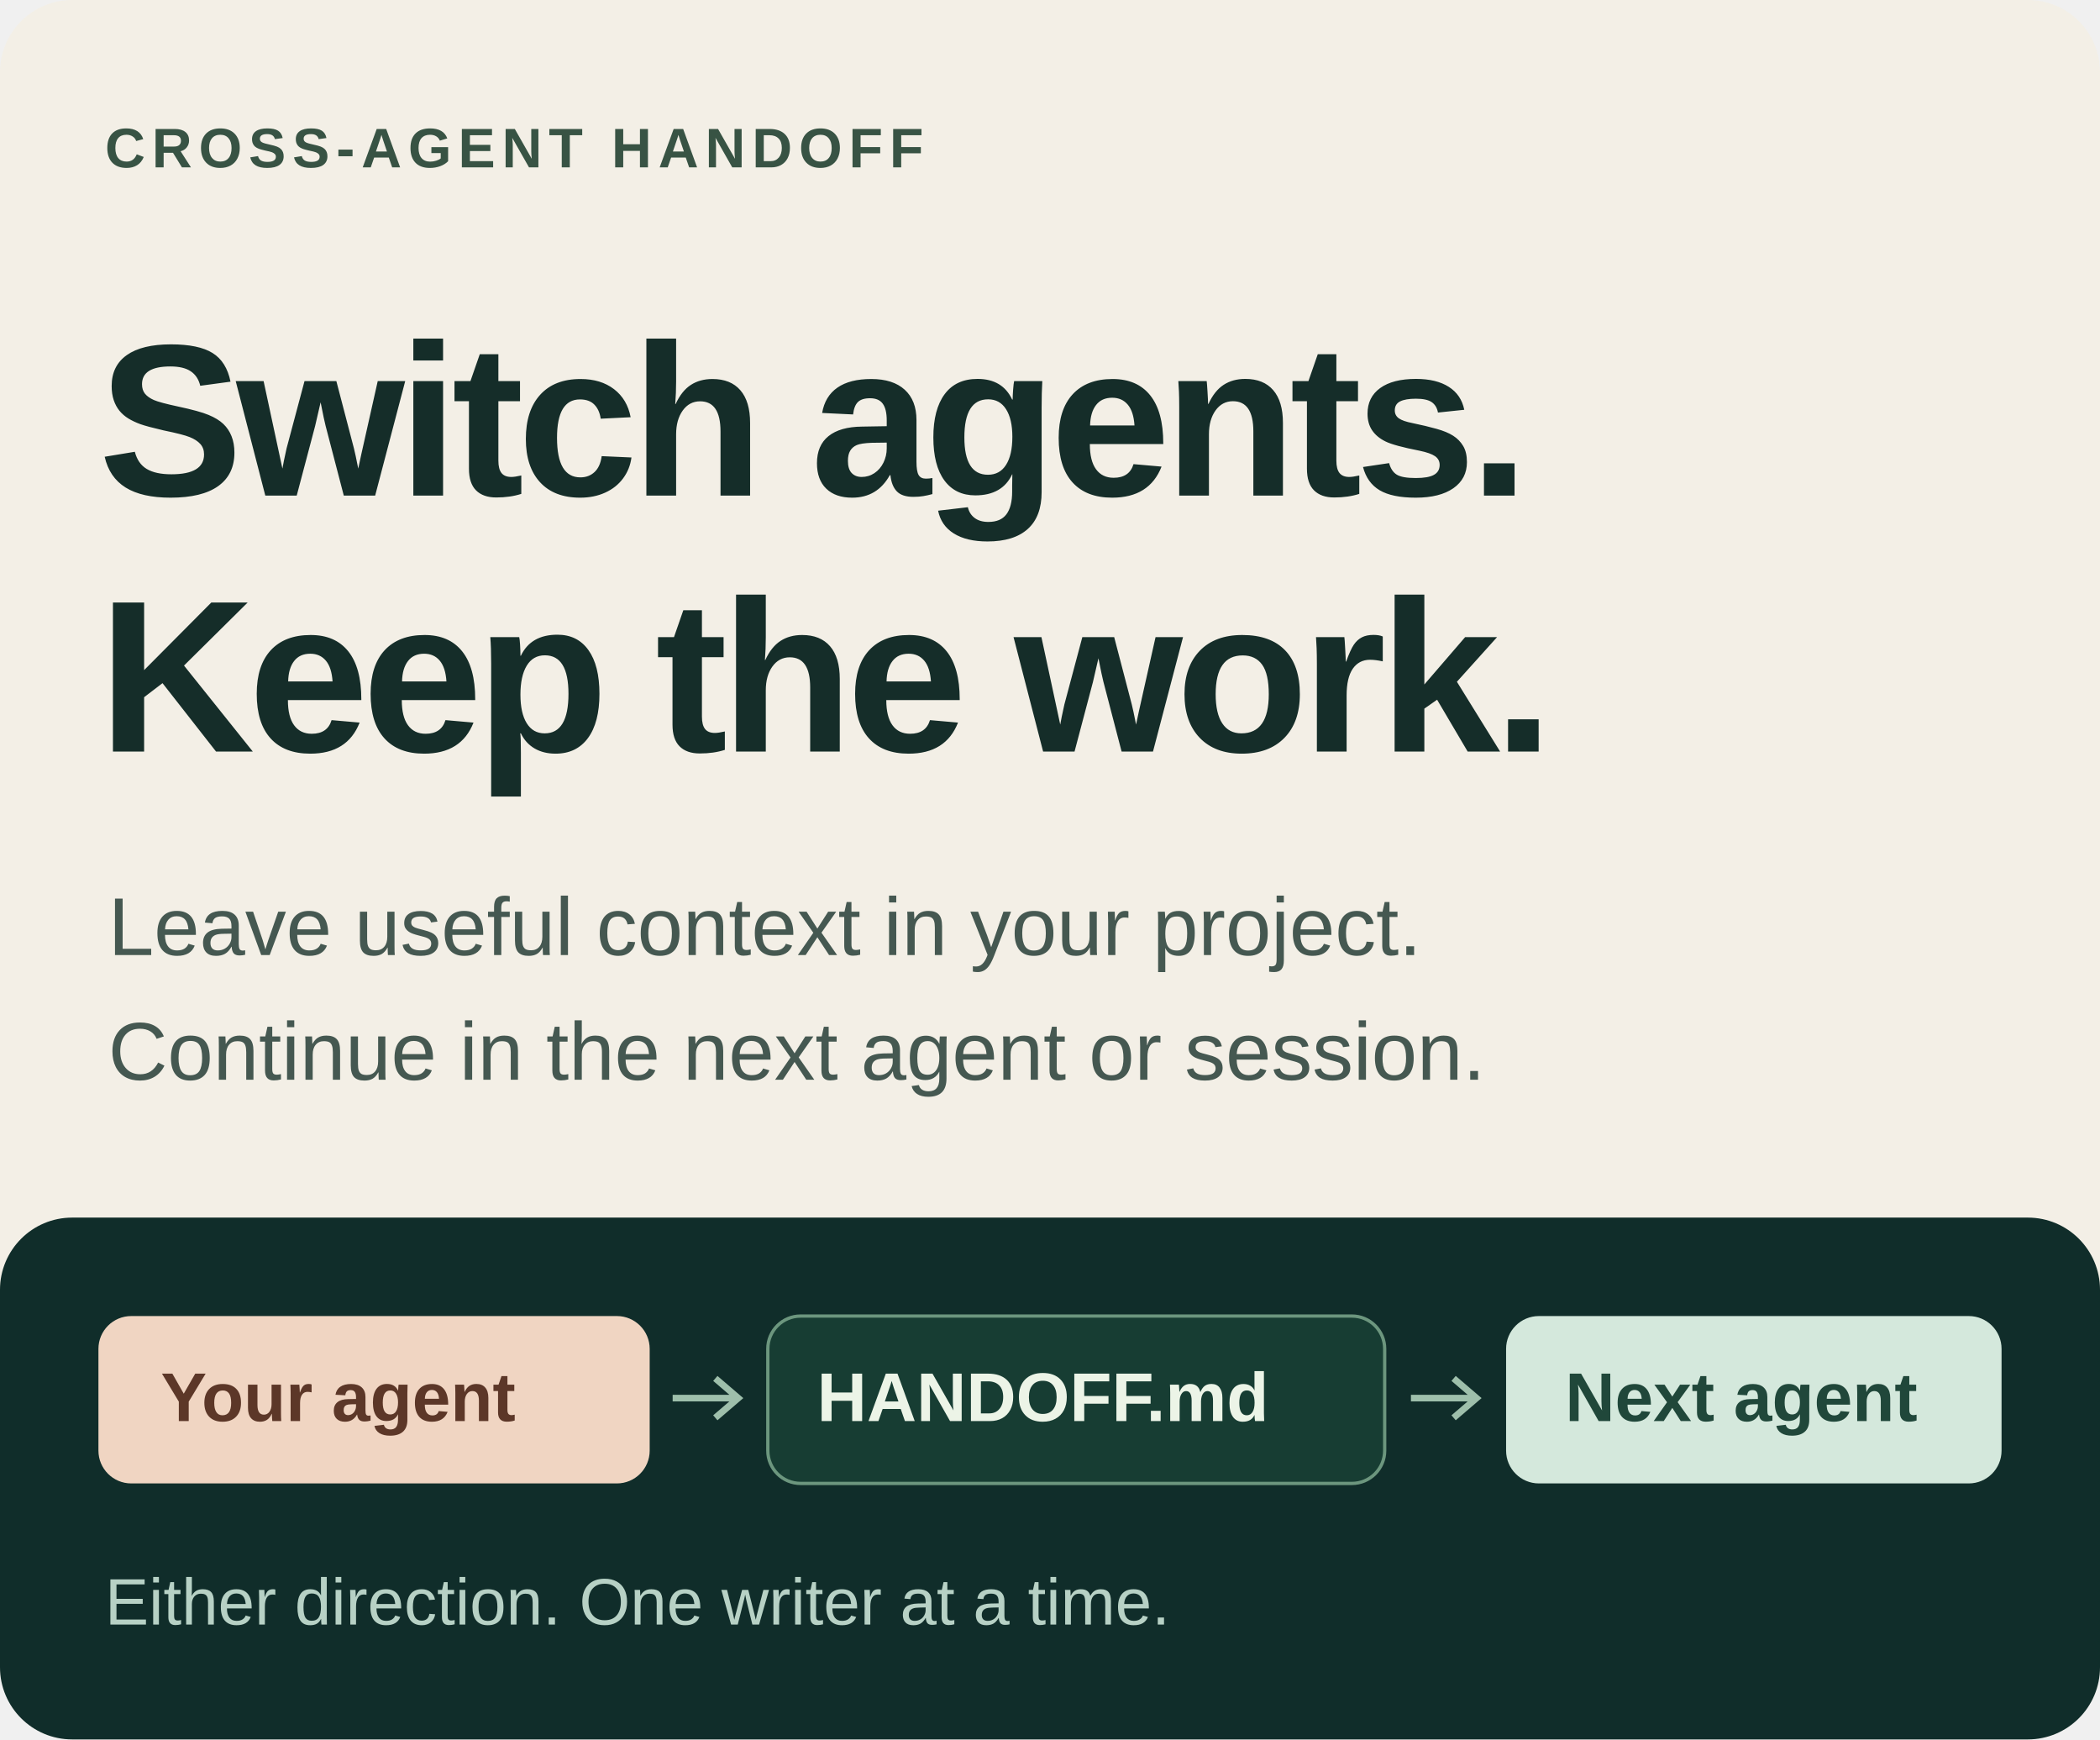
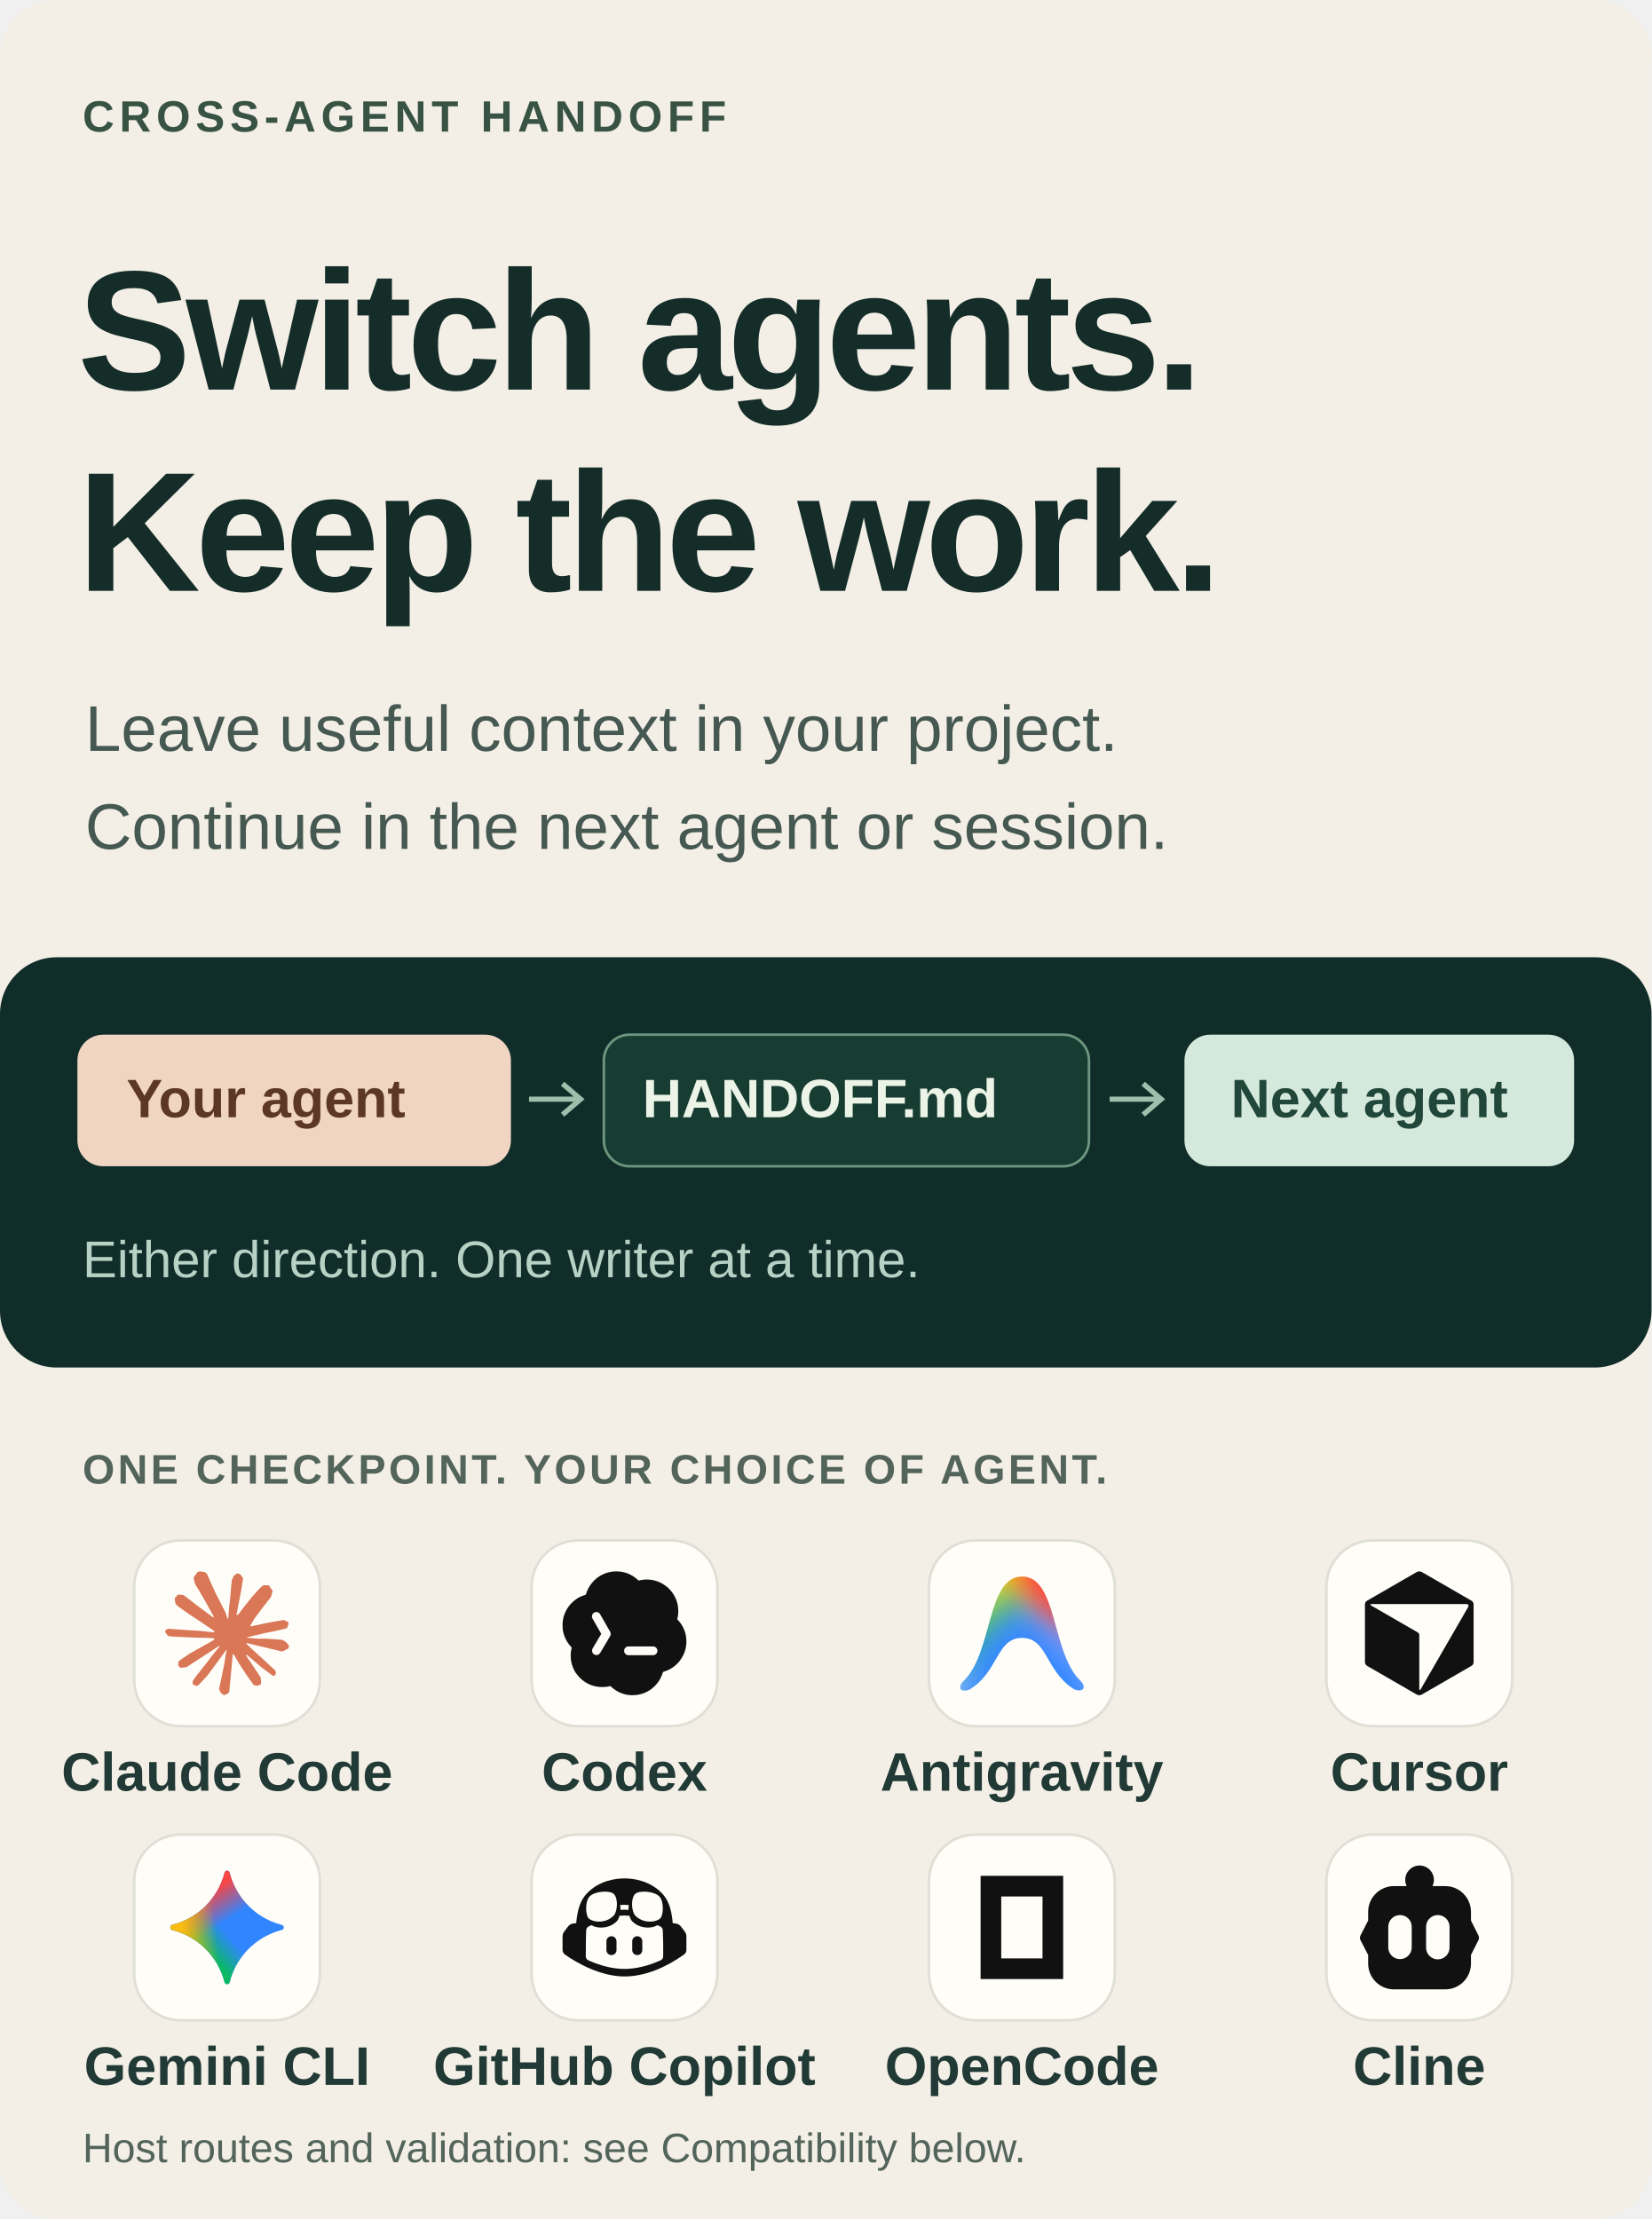
- <svg xmlns="http://www.w3.org/2000/svg" width="640" height="530" viewBox="0 0 640 530" role="img" aria-labelledby="title desc">
-   <rect width="640" height="530" rx="22" fill="#f3efe6" />
+ <svg xmlns="http://www.w3.org/2000/svg" width="640" height="860" viewBox="0 0 640 860" role="img" aria-labelledby="title desc">
+   <rect width="640" height="860" rx="22" fill="#f3efe6" />
  <g font-family="-apple-system,BlinkMacSystemFont,Segoe UI,Arial,sans-serif">
    <text x="32" y="51" fill="#385344" font-size="17" font-weight="700" letter-spacing="2">CROSS-AGENT HANDOFF</text>
    <text x="30" y="151" fill="#152d29" font-size="66" font-weight="750" letter-spacing="-2">Switch agents.</text>
    <text x="30" y="229" fill="#152d29" font-size="66" font-weight="750" letter-spacing="-2">Keep the work.</text>
    <text x="33" y="291" fill="#455851" font-size="25">Leave useful context in your project.</text>
    <text x="33" y="329" fill="#455851" font-size="25">Continue in the next agent or session.</text>
    <rect x="0" y="371" width="640" height="159" rx="22" fill="#102d2a" />
    <rect x="30" y="401" width="168" height="51" rx="10" fill="#f0d5c2" />
    <text x="49" y="433" fill="#5c3728" font-size="21" font-weight="600">Your agent</text>
    <path d="M205 426H225M218 420L225 426L218 432M430 426H450M443 420L450 426L443 432" fill="none" stroke="#9ebfab" stroke-width="2" />
    <rect x="234" y="401" width="188" height="51" rx="10" fill="#173d33" stroke="#6c967e" />
    <text x="249" y="433" fill="#ecf4e7" font-size="21" font-weight="600">HANDOFF.md</text>
    <rect x="459" y="401" width="151" height="51" rx="10" fill="#d4e8dc" />
    <text x="477" y="433" fill="#20473a" font-size="21" font-weight="600">Next agent</text>
    <text x="32" y="495" fill="#b7d1c5" font-size="20">Either direction. One writer at a time.</text>
  </g>
+   <g id="agent-logos" font-family="-apple-system,BlinkMacSystemFont,Segoe UI,Arial,sans-serif">
+     <text x="32" y="575" fill="#53645b" font-size="16" font-weight="600" letter-spacing="1.2">ONE CHECKPOINT. YOUR CHOICE OF AGENT.</text>
+     <rect x="52" y="597" width="72" height="72" rx="18" fill="#fffdf8" stroke="#dfdfd5" />
+     <svg height="48" viewBox="0 0 24 24" width="48" x="64" y="609" color="#111111" aria-hidden="true">
+       <path d="M4.709 15.955l4.72-2.647.08-.23-.08-.128H9.2l-.79-.048-2.698-.073-2.339-.097-2.266-.122-.571-.121L0 11.784l.055-.352.48-.321.686.06 1.52.103 2.278.158 1.652.097 2.449.255h.389l.055-.157-.134-.098-.103-.097-2.358-1.596-2.552-1.688-1.336-.972-.724-.491-.364-.462-.158-1.008.656-.722.881.06.225.061.893.686 1.908 1.476 2.491 1.833.365.304.145-.103.019-.073-.164-.274-1.355-2.446-1.446-2.49-.644-1.032-.17-.619a2.97 2.97 0 01-.104-.729L6.283.134 6.696 0l.996.134.42.364.62 1.414 1.002 2.229 1.555 3.03.456.898.243.832.091.255h.158V9.01l.128-1.706.237-2.095.23-2.695.08-.76.376-.91.747-.492.584.28.48.685-.067.444-.286 1.851-.559 2.903-.364 1.942h.212l.243-.242.985-1.306 1.652-2.064.73-.82.85-.904.547-.431h1.033l.76 1.129-.34 1.166-1.064 1.347-.881 1.142-1.264 1.7-.79 1.36.073.11.188-.02 2.856-.606 1.543-.28 1.841-.315.833.388.091.395-.328.807-1.969.486-2.309.462-3.439.813-.042.03.049.061 1.549.146.662.036h1.622l3.02.225.79.522.474.638-.079.485-1.215.62-1.64-.389-3.829-.91-1.312-.329h-.182v.11l1.093 1.068 2.006 1.81 2.509 2.33.127.578-.322.455-.34-.049-2.205-1.657-.851-.747-1.926-1.62h-.128v.17l.444.649 2.345 3.521.122 1.08-.17.353-.608.213-.668-.122-1.374-1.925-1.415-2.167-1.143-1.943-.14.08-.674 7.254-.316.37-.729.28-.607-.461-.322-.747.322-1.476.389-1.924.315-1.53.286-1.9.17-.632-.012-.042-.14.018-1.434 1.967-2.18 2.945-1.726 1.845-.414.164-.717-.37.067-.662.401-.589 2.388-3.036 1.44-1.882.93-1.086-.006-.158h-.055L4.132 18.56l-1.13.146-.487-.456.061-.746.231-.243 1.908-1.312-.006.006z" fill="#D97757" fill-rule="nonzero" />
+     </svg>
+     <text x="88" y="694" fill="#213a36" font-size="21" font-weight="600" text-anchor="middle">Claude Code</text>
+     <rect x="206" y="597" width="72" height="72" rx="18" fill="#fffdf8" stroke="#dfdfd5" />
+     <svg fill="currentColor" fill-rule="evenodd" height="48" viewBox="0 0 24 24" width="48" x="218" y="609" color="#111111" aria-hidden="true">
+       <path clip-rule="evenodd" d="M8.086.457a6.105 6.105 0 013.046-.415c1.333.153 2.521.72 3.564 1.7a.117.117 0 00.107.029c1.408-.346 2.762-.224 4.061.366l.063.03.154.076c1.357.703 2.33 1.77 2.918 3.198.278.679.418 1.388.421 2.126a5.655 5.655 0 01-.18 1.631.167.167 0 00.04.155 5.982 5.982 0 011.578 2.891c.385 1.901-.01 3.615-1.183 5.14l-.182.22a6.063 6.063 0 01-2.934 1.851.162.162 0 00-.108.102c-.255.736-.511 1.364-.987 1.992-1.199 1.582-2.962 2.462-4.948 2.451-1.583-.008-2.986-.587-4.21-1.736a.145.145 0 00-.14-.032c-.518.167-1.04.191-1.604.185a5.924 5.924 0 01-2.595-.622 6.058 6.058 0 01-2.146-1.781c-.203-.269-.404-.522-.551-.821a7.74 7.74 0 01-.495-1.283 6.11 6.11 0 01-.017-3.064.166.166 0 00.008-.074.115.115 0 00-.037-.064 5.958 5.958 0 01-1.38-2.202 5.196 5.196 0 01-.333-1.589 6.915 6.915 0 01.188-2.132c.45-1.484 1.309-2.648 2.577-3.493.282-.188.55-.334.802-.438.286-.12.573-.22.861-.304a.129.129 0 00.087-.087A6.016 6.016 0 015.635 2.31C6.315 1.464 7.132.846 8.086.457zm-.804 7.85a.848.848 0 00-1.473.842l1.694 2.965-1.688 2.848a.849.849 0 001.46.864l1.94-3.272a.849.849 0 00.007-.854l-1.94-3.393zm5.446 6.24a.849.849 0 000 1.695h4.848a.849.849 0 000-1.696h-4.848z" />
+     </svg>
+     <text x="242" y="694" fill="#213a36" font-size="21" font-weight="600" text-anchor="middle">Codex</text>
+     <rect x="360" y="597" width="72" height="72" rx="18" fill="#fffdf8" stroke="#dfdfd5" />
+     <svg height="48" viewBox="0 0 24 24" width="48" x="372" y="609" color="#111111" aria-hidden="true">
+       <mask height="23" id="lobe-icons-antigravity-0-_R_0_" maskUnits="userSpaceOnUse" width="24" x="0" y="1">
+         <path d="M21.751 22.607c1.34 1.005 3.35.335 1.508-1.508C17.73 15.74 18.904 1 12.037 1 5.17 1 6.342 15.74.815 21.1c-2.01 2.009.167 2.511 1.507 1.506 5.192-3.517 4.857-9.714 9.715-9.714 4.857 0 4.522 6.197 9.714 9.715z" fill="#fff" />
+       </mask>
+       <g mask="url(#lobe-icons-antigravity-0-_R_0_)">
+         <g filter="url(#lobe-icons-antigravity-1-_R_0_)">
+           <path d="M-1.018-3.992c-.408 3.591 2.686 6.89 6.91 7.37 4.225.48 7.98-2.043 8.387-5.633.408-3.59-2.686-6.89-6.91-7.37-4.225-.479-7.98 2.043-8.387 5.633z" fill="#FFE432" />
+         </g>
+         <g filter="url(#lobe-icons-antigravity-2-_R_0_)">
+           <path d="M15.269 7.747c1.058 4.557 5.691 7.374 10.348 6.293 4.657-1.082 7.575-5.653 6.516-10.21-1.058-4.556-5.691-7.374-10.348-6.292-4.657 1.082-7.575 5.653-6.516 10.21z" fill="#FC413D" />
+         </g>
+         <g filter="url(#lobe-icons-antigravity-3-_R_0_)">
+           <path d="M-12.443 10.804c1.338 4.703 7.36 7.11 13.453 5.378 6.092-1.733 9.947-6.95 8.61-11.652C8.282-.173 2.26-2.58-3.833-.848-9.925.884-13.78 6.1-12.443 10.804z" fill="#00B95C" />
+         </g>
+         <g filter="url(#lobe-icons-antigravity-4-_R_0_)">
+           <path d="M-12.443 10.804c1.338 4.703 7.36 7.11 13.453 5.378 6.092-1.733 9.947-6.95 8.61-11.652C8.282-.173 2.26-2.58-3.833-.848-9.925.884-13.78 6.1-12.443 10.804z" fill="#00B95C" />
+         </g>
+         <g filter="url(#lobe-icons-antigravity-5-_R_0_)">
+           <path d="M-7.608 14.703c3.352 3.424 9.126 3.208 12.896-.483 3.77-3.69 4.108-9.459.756-12.883C2.69-2.087-3.083-1.871-6.853 1.82c-3.77 3.69-4.108 9.458-.755 12.883z" fill="#00B95C" />
+         </g>
+         <g filter="url(#lobe-icons-antigravity-6-_R_0_)">
+           <path d="M9.932 27.617c1.04 4.482 5.384 7.303 9.7 6.3 4.316-1.002 6.971-5.448 5.93-9.93-1.04-4.483-5.384-7.304-9.7-6.301-4.316 1.002-6.971 5.448-5.93 9.93z" fill="#3186FF" />
+         </g>
+         <g filter="url(#lobe-icons-antigravity-7-_R_0_)">
+           <path d="M2.572-8.185C.392-3.329 2.778 2.472 7.9 4.771c5.122 2.3 11.042.227 13.222-4.63 2.18-4.855-.205-10.656-5.327-12.955-5.122-2.3-11.042-.227-13.222 4.63z" fill="#FBBC04" />
+         </g>
+         <g filter="url(#lobe-icons-antigravity-8-_R_0_)">
+           <path d="M-3.267 38.686c-5.277-2.072 3.742-19.117 5.984-24.83 2.243-5.712 8.34-8.664 13.616-6.592 5.278 2.071 11.533 13.482 9.29 19.195-2.242 5.713-23.613 14.298-28.89 12.227z" fill="#3186FF" />
+         </g>
+         <g filter="url(#lobe-icons-antigravity-9-_R_0_)">
+           <path d="M28.71 17.471c-1.413 1.649-5.1.808-8.236-1.878-3.135-2.687-4.531-6.201-3.118-7.85 1.412-1.649 5.1-.808 8.235 1.878s4.532 6.2 3.119 7.85z" fill="#749BFF" />
+         </g>
+         <g filter="url(#lobe-icons-antigravity-10-_R_0_)">
+           <path d="M18.163 9.077c5.81 3.93 12.502 4.19 14.946.577 2.443-3.612-.287-9.727-6.098-13.658-5.81-3.931-12.502-4.19-14.946-.577-2.443 3.612.287 9.727 6.098 13.658z" fill="#FC413D" />
+         </g>
+         <g filter="url(#lobe-icons-antigravity-11-_R_0_)">
+           <path d="M-.915 2.684c-1.44 3.473-.97 6.967 1.05 7.804 2.02.837 4.824-1.3 6.264-4.772 1.44-3.473.97-6.967-1.05-7.804-2.02-.837-4.824 1.3-6.264 4.772z" fill="#FFEE48" />
+         </g>
+       </g>
+       <defs>
+         <filter color-interpolation-filters="sRGB" filterUnits="userSpaceOnUse" height="17.587" id="lobe-icons-antigravity-1-_R_0_" width="19.838" x="-3.288" y="-11.917">
+           <feFlood flood-opacity="0" result="BackgroundImageFix" />
+           <feBlend in="SourceGraphic" in2="BackgroundImageFix" result="shape" />
+           <feGaussianBlur result="effect1_foregroundBlur_977_115" stdDeviation="1.117" />
+         </filter>
+         <filter color-interpolation-filters="sRGB" filterUnits="userSpaceOnUse" height="38.565" id="lobe-icons-antigravity-2-_R_0_" width="38.9" x="4.251" y="-13.493">
+           <feFlood flood-opacity="0" result="BackgroundImageFix" />
+           <feBlend in="SourceGraphic" in2="BackgroundImageFix" result="shape" />
+           <feGaussianBlur result="effect1_foregroundBlur_977_115" stdDeviation="5.4" />
+         </filter>
+         <filter color-interpolation-filters="sRGB" filterUnits="userSpaceOnUse" height="36.517" id="lobe-icons-antigravity-3-_R_0_" width="40.955" x="-21.889" y="-10.592">
+           <feFlood flood-opacity="0" result="BackgroundImageFix" />
+           <feBlend in="SourceGraphic" in2="BackgroundImageFix" result="shape" />
+           <feGaussianBlur result="effect1_foregroundBlur_977_115" stdDeviation="4.591" />
+         </filter>
+         <filter color-interpolation-filters="sRGB" filterUnits="userSpaceOnUse" height="36.517" id="lobe-icons-antigravity-4-_R_0_" width="40.955" x="-21.889" y="-10.592">
+           <feFlood flood-opacity="0" result="BackgroundImageFix" />
+           <feBlend in="SourceGraphic" in2="BackgroundImageFix" result="shape" />
+           <feGaussianBlur result="effect1_foregroundBlur_977_115" stdDeviation="4.591" />
+         </filter>
+         <filter color-interpolation-filters="sRGB" filterUnits="userSpaceOnUse" height="36.595" id="lobe-icons-antigravity-5-_R_0_" width="36.632" x="-19.099" y="-10.278">
+           <feFlood flood-opacity="0" result="BackgroundImageFix" />
+           <feBlend in="SourceGraphic" in2="BackgroundImageFix" result="shape" />
+           <feGaussianBlur result="effect1_foregroundBlur_977_115" stdDeviation="4.591" />
+         </filter>
+         <filter color-interpolation-filters="sRGB" filterUnits="userSpaceOnUse" height="34.087" id="lobe-icons-antigravity-6-_R_0_" width="33.533" x=".981" y="8.758">
+           <feFlood flood-opacity="0" result="BackgroundImageFix" />
+           <feBlend in="SourceGraphic" in2="BackgroundImageFix" result="shape" />
+           <feGaussianBlur result="effect1_foregroundBlur_977_115" stdDeviation="4.363" />
+         </filter>
+         <filter color-interpolation-filters="sRGB" filterUnits="userSpaceOnUse" height="35.276" id="lobe-icons-antigravity-7-_R_0_" width="35.978" x="-6.143" y="-21.659">
+           <feFlood flood-opacity="0" result="BackgroundImageFix" />
+           <feBlend in="SourceGraphic" in2="BackgroundImageFix" result="shape" />
+           <feGaussianBlur result="effect1_foregroundBlur_977_115" stdDeviation="3.954" />
+         </filter>
+         <filter color-interpolation-filters="sRGB" filterUnits="userSpaceOnUse" height="46.523" id="lobe-icons-antigravity-8-_R_0_" width="45.114" x="-11.96" y="-.46">
+           <feFlood flood-opacity="0" result="BackgroundImageFix" />
+           <feBlend in="SourceGraphic" in2="BackgroundImageFix" result="shape" />
+           <feGaussianBlur result="effect1_foregroundBlur_977_115" stdDeviation="3.531" />
+         </filter>
+         <filter color-interpolation-filters="sRGB" filterUnits="userSpaceOnUse" height="24.054" id="lobe-icons-antigravity-9-_R_0_" width="25.094" x="10.485" y=".58">
+           <feFlood flood-opacity="0" result="BackgroundImageFix" />
+           <feBlend in="SourceGraphic" in2="BackgroundImageFix" result="shape" />
+           <feGaussianBlur result="effect1_foregroundBlur_977_115" stdDeviation="3.159" />
+         </filter>
+         <filter color-interpolation-filters="sRGB" filterUnits="userSpaceOnUse" height="30.007" id="lobe-icons-antigravity-10-_R_0_" width="33.508" x="5.833" y="-12.467">
+           <feFlood flood-opacity="0" result="BackgroundImageFix" />
+           <feBlend in="SourceGraphic" in2="BackgroundImageFix" result="shape" />
+           <feGaussianBlur result="effect1_foregroundBlur_977_115" stdDeviation="2.669" />
+         </filter>
+         <filter color-interpolation-filters="sRGB" filterUnits="userSpaceOnUse" height="26.151" id="lobe-icons-antigravity-11-_R_0_" width="22.194" x="-8.355" y="-8.876">
+           <feFlood flood-opacity="0" result="BackgroundImageFix" />
+           <feBlend in="SourceGraphic" in2="BackgroundImageFix" result="shape" />
+           <feGaussianBlur result="effect1_foregroundBlur_977_115" stdDeviation="3.303" />
+         </filter>
+       </defs>
+     </svg>
+     <text x="396" y="694" fill="#213a36" font-size="21" font-weight="600" text-anchor="middle">Antigravity</text>
+     <rect x="514" y="597" width="72" height="72" rx="18" fill="#fffdf8" stroke="#dfdfd5" />
+     <svg fill="currentColor" fill-rule="evenodd" height="48" viewBox="0 0 24 24" width="48" x="526" y="609" color="#111111" aria-hidden="true">
+       <path d="M22.106 5.68L12.5.135a.998.998 0 00-.998 0L1.893 5.68a.84.84 0 00-.419.726v11.186c0 .3.16.577.42.727l9.607 5.547a.999.999 0 00.998 0l9.608-5.547a.84.84 0 00.42-.727V6.407a.84.84 0 00-.42-.726zm-.603 1.176L12.228 22.92c-.063.108-.228.064-.228-.061V12.34a.59.59 0 00-.295-.51l-9.11-5.26c-.107-.062-.063-.228.062-.228h18.55c.264 0 .428.286.296.514z" />
+     </svg>
+     <text x="550" y="694" fill="#213a36" font-size="21" font-weight="600" text-anchor="middle">Cursor</text>
+     <rect x="52" y="711" width="72" height="72" rx="18" fill="#fffdf8" stroke="#dfdfd5" />
+     <svg height="48" viewBox="0 0 24 24" width="48" x="64" y="723" color="#111111" aria-hidden="true">
+       <path d="M20.616 10.835a14.147 14.147 0 01-4.45-3.001 14.111 14.111 0 01-3.678-6.452.503.503 0 00-.975 0 14.134 14.134 0 01-3.679 6.452 14.155 14.155 0 01-4.45 3.001c-.65.28-1.318.505-2.002.678a.502.502 0 000 .975c.684.172 1.35.397 2.002.677a14.147 14.147 0 014.45 3.001 14.112 14.112 0 013.679 6.453.502.502 0 00.975 0c.172-.685.397-1.351.677-2.003a14.145 14.145 0 013.001-4.45 14.113 14.113 0 016.453-3.678.503.503 0 000-.975 13.245 13.245 0 01-2.003-.678z" fill="#3186FF" />
+       <path d="M20.616 10.835a14.147 14.147 0 01-4.45-3.001 14.111 14.111 0 01-3.678-6.452.503.503 0 00-.975 0 14.134 14.134 0 01-3.679 6.452 14.155 14.155 0 01-4.45 3.001c-.65.28-1.318.505-2.002.678a.502.502 0 000 .975c.684.172 1.35.397 2.002.677a14.147 14.147 0 014.45 3.001 14.112 14.112 0 013.679 6.453.502.502 0 00.975 0c.172-.685.397-1.351.677-2.003a14.145 14.145 0 013.001-4.45 14.113 14.113 0 016.453-3.678.503.503 0 000-.975 13.245 13.245 0 01-2.003-.678z" fill="url(#lobe-icons-gemini-0-_R_0_)" />
+       <path d="M20.616 10.835a14.147 14.147 0 01-4.45-3.001 14.111 14.111 0 01-3.678-6.452.503.503 0 00-.975 0 14.134 14.134 0 01-3.679 6.452 14.155 14.155 0 01-4.45 3.001c-.65.28-1.318.505-2.002.678a.502.502 0 000 .975c.684.172 1.35.397 2.002.677a14.147 14.147 0 014.45 3.001 14.112 14.112 0 013.679 6.453.502.502 0 00.975 0c.172-.685.397-1.351.677-2.003a14.145 14.145 0 013.001-4.45 14.113 14.113 0 016.453-3.678.503.503 0 000-.975 13.245 13.245 0 01-2.003-.678z" fill="url(#lobe-icons-gemini-1-_R_0_)" />
+       <path d="M20.616 10.835a14.147 14.147 0 01-4.45-3.001 14.111 14.111 0 01-3.678-6.452.503.503 0 00-.975 0 14.134 14.134 0 01-3.679 6.452 14.155 14.155 0 01-4.45 3.001c-.65.28-1.318.505-2.002.678a.502.502 0 000 .975c.684.172 1.35.397 2.002.677a14.147 14.147 0 014.45 3.001 14.112 14.112 0 013.679 6.453.502.502 0 00.975 0c.172-.685.397-1.351.677-2.003a14.145 14.145 0 013.001-4.45 14.113 14.113 0 016.453-3.678.503.503 0 000-.975 13.245 13.245 0 01-2.003-.678z" fill="url(#lobe-icons-gemini-2-_R_0_)" />
+       <defs>
+         <linearGradient gradientUnits="userSpaceOnUse" id="lobe-icons-gemini-0-_R_0_" x1="7" x2="11" y1="15.5" y2="12">
+           <stop stop-color="#08B962" />
+           <stop offset="1" stop-color="#08B962" stop-opacity="0" />
+         </linearGradient>
+         <linearGradient gradientUnits="userSpaceOnUse" id="lobe-icons-gemini-1-_R_0_" x1="8" x2="11.5" y1="5.5" y2="11">
+           <stop stop-color="#F94543" />
+           <stop offset="1" stop-color="#F94543" stop-opacity="0" />
+         </linearGradient>
+         <linearGradient gradientUnits="userSpaceOnUse" id="lobe-icons-gemini-2-_R_0_" x1="3.5" x2="17.5" y1="13.5" y2="12">
+           <stop stop-color="#FABC12" />
+           <stop offset=".46" stop-color="#FABC12" stop-opacity="0" />
+         </linearGradient>
+       </defs>
+     </svg>
+     <text x="88" y="808" fill="#213a36" font-size="21" font-weight="600" text-anchor="middle">Gemini CLI</text>
+     <rect x="206" y="711" width="72" height="72" rx="18" fill="#fffdf8" stroke="#dfdfd5" />
+     <svg fill="currentColor" fill-rule="evenodd" height="48" viewBox="0 0 24 24" width="48" x="218" y="723" color="#111111" aria-hidden="true">
+       <path d="M19.245 5.364c1.322 1.36 1.877 3.216 2.11 5.817.622 0 1.2.135 1.592.654l.73.964c.21.278.323.61.323.955v2.62c0 .339-.173.669-.453.868C20.239 19.602 16.157 21.5 12 21.5c-4.6 0-9.205-2.583-11.547-4.258-.28-.2-.452-.53-.453-.868v-2.62c0-.345.113-.679.321-.956l.73-.963c.392-.517.974-.654 1.593-.654l.029-.297c.25-2.446.81-4.213 2.082-5.52 2.461-2.54 5.71-2.851 7.146-2.864h.198c1.436.013 4.685.323 7.146 2.864zm-7.244 4.328c-.284 0-.613.016-.962.05-.123.447-.305.85-.57 1.108-1.05 1.023-2.316 1.18-2.994 1.18-.638 0-1.306-.13-1.851-.464-.516.165-1.012.403-1.044.996a65.882 65.882 0 00-.063 2.884l-.002.48c-.002.563-.005 1.126-.013 1.69.002.326.204.63.51.765 2.482 1.102 4.83 1.657 6.99 1.657 2.156 0 4.504-.555 6.985-1.657a.854.854 0 00.51-.766c.03-1.682.006-3.372-.076-5.053-.031-.596-.528-.83-1.046-.996-.546.333-1.212.464-1.85.464-.677 0-1.942-.157-2.993-1.18-.266-.258-.447-.661-.57-1.108-.32-.032-.64-.049-.96-.05zm-2.525 4.013c.539 0 .976.426.976.95v1.753c0 .525-.437.95-.976.95a.964.964 0 01-.976-.95v-1.752c0-.525.437-.951.976-.951zm5 0c.539 0 .976.426.976.95v1.753c0 .525-.437.95-.976.95a.964.964 0 01-.976-.95v-1.752c0-.525.437-.951.976-.951zM7.635 5.087c-1.05.102-1.935.438-2.385.906-.975 1.037-.765 3.668-.21 4.224.405.394 1.17.657 1.995.657h.09c.649-.013 1.785-.176 2.73-1.11.435-.41.705-1.433.675-2.47-.03-.834-.27-1.52-.63-1.813-.39-.336-1.275-.482-2.265-.394zm6.465.394c-.36.292-.6.98-.63 1.813-.03 1.037.24 2.06.675 2.47.968.957 2.136 1.104 2.776 1.11h.044c.825 0 1.59-.263 1.995-.657.555-.556.765-3.187-.21-4.224-.45-.468-1.335-.804-2.385-.906-.99-.088-1.875.058-2.265.394zM12 7.615c-.24 0-.525.015-.84.044.03.16.045.336.06.526l-.001.159a2.94 2.94 0 01-.014.25c.225-.022.425-.027.612-.028h.366c.187 0 .387.006.612.028-.015-.146-.015-.277-.015-.409.015-.19.03-.365.06-.526a9.29 9.29 0 00-.84-.044z" />
+     </svg>
+     <text x="242" y="808" fill="#213a36" font-size="21" font-weight="600" text-anchor="middle">GitHub Copilot</text>
+     <rect x="360" y="711" width="72" height="72" rx="18" fill="#fffdf8" stroke="#dfdfd5" />
+     <svg fill="currentColor" fill-rule="evenodd" height="48" viewBox="0 0 24 24" width="48" x="372" y="723" color="#111111" aria-hidden="true">
+       <path d="M16 6H8v12h8V6zm4 16H4V2h16v20z" />
+     </svg>
+     <text x="396" y="808" fill="#213a36" font-size="21" font-weight="600" text-anchor="middle">OpenCode</text>
+     <rect x="514" y="711" width="72" height="72" rx="18" fill="#fffdf8" stroke="#dfdfd5" />
+     <svg fill="currentColor" fill-rule="evenodd" height="48" viewBox="0 0 24 24" width="48" x="526" y="723" color="#111111" aria-hidden="true">
+       <path d="M17.035 3.991c2.75 0 4.98 2.24 4.98 5.003v1.667l1.45 2.896a1.01 1.01 0 01-.002.909l-1.448 2.864v1.668c0 2.762-2.23 5.002-4.98 5.002H7.074c-2.751 0-4.98-2.24-4.98-5.002V17.33l-1.48-2.855a1.01 1.01 0 01-.003-.927l1.482-2.887V8.994c0-2.763 2.23-5.003 4.98-5.003h9.962zM8.265 9.6a2.274 2.274 0 00-2.274 2.274v4.042a2.274 2.274 0 004.547 0v-4.042A2.274 2.274 0 008.265 9.6zm7.326 0a2.274 2.274 0 00-2.274 2.274v4.042a2.274 2.274 0 104.548 0v-4.042A2.274 2.274 0 0015.59 9.6z" />
+       <path d="M12.054 5.558a2.779 2.779 0 100-5.558 2.779 2.779 0 000 5.558z" />
+     </svg>
+     <text x="550" y="808" fill="#213a36" font-size="21" font-weight="600" text-anchor="middle">Cline</text>
+     <text x="32" y="838" fill="#53645b" font-size="16">Host routes and validation: see Compatibility below.</text>
+   </g>
</svg>
